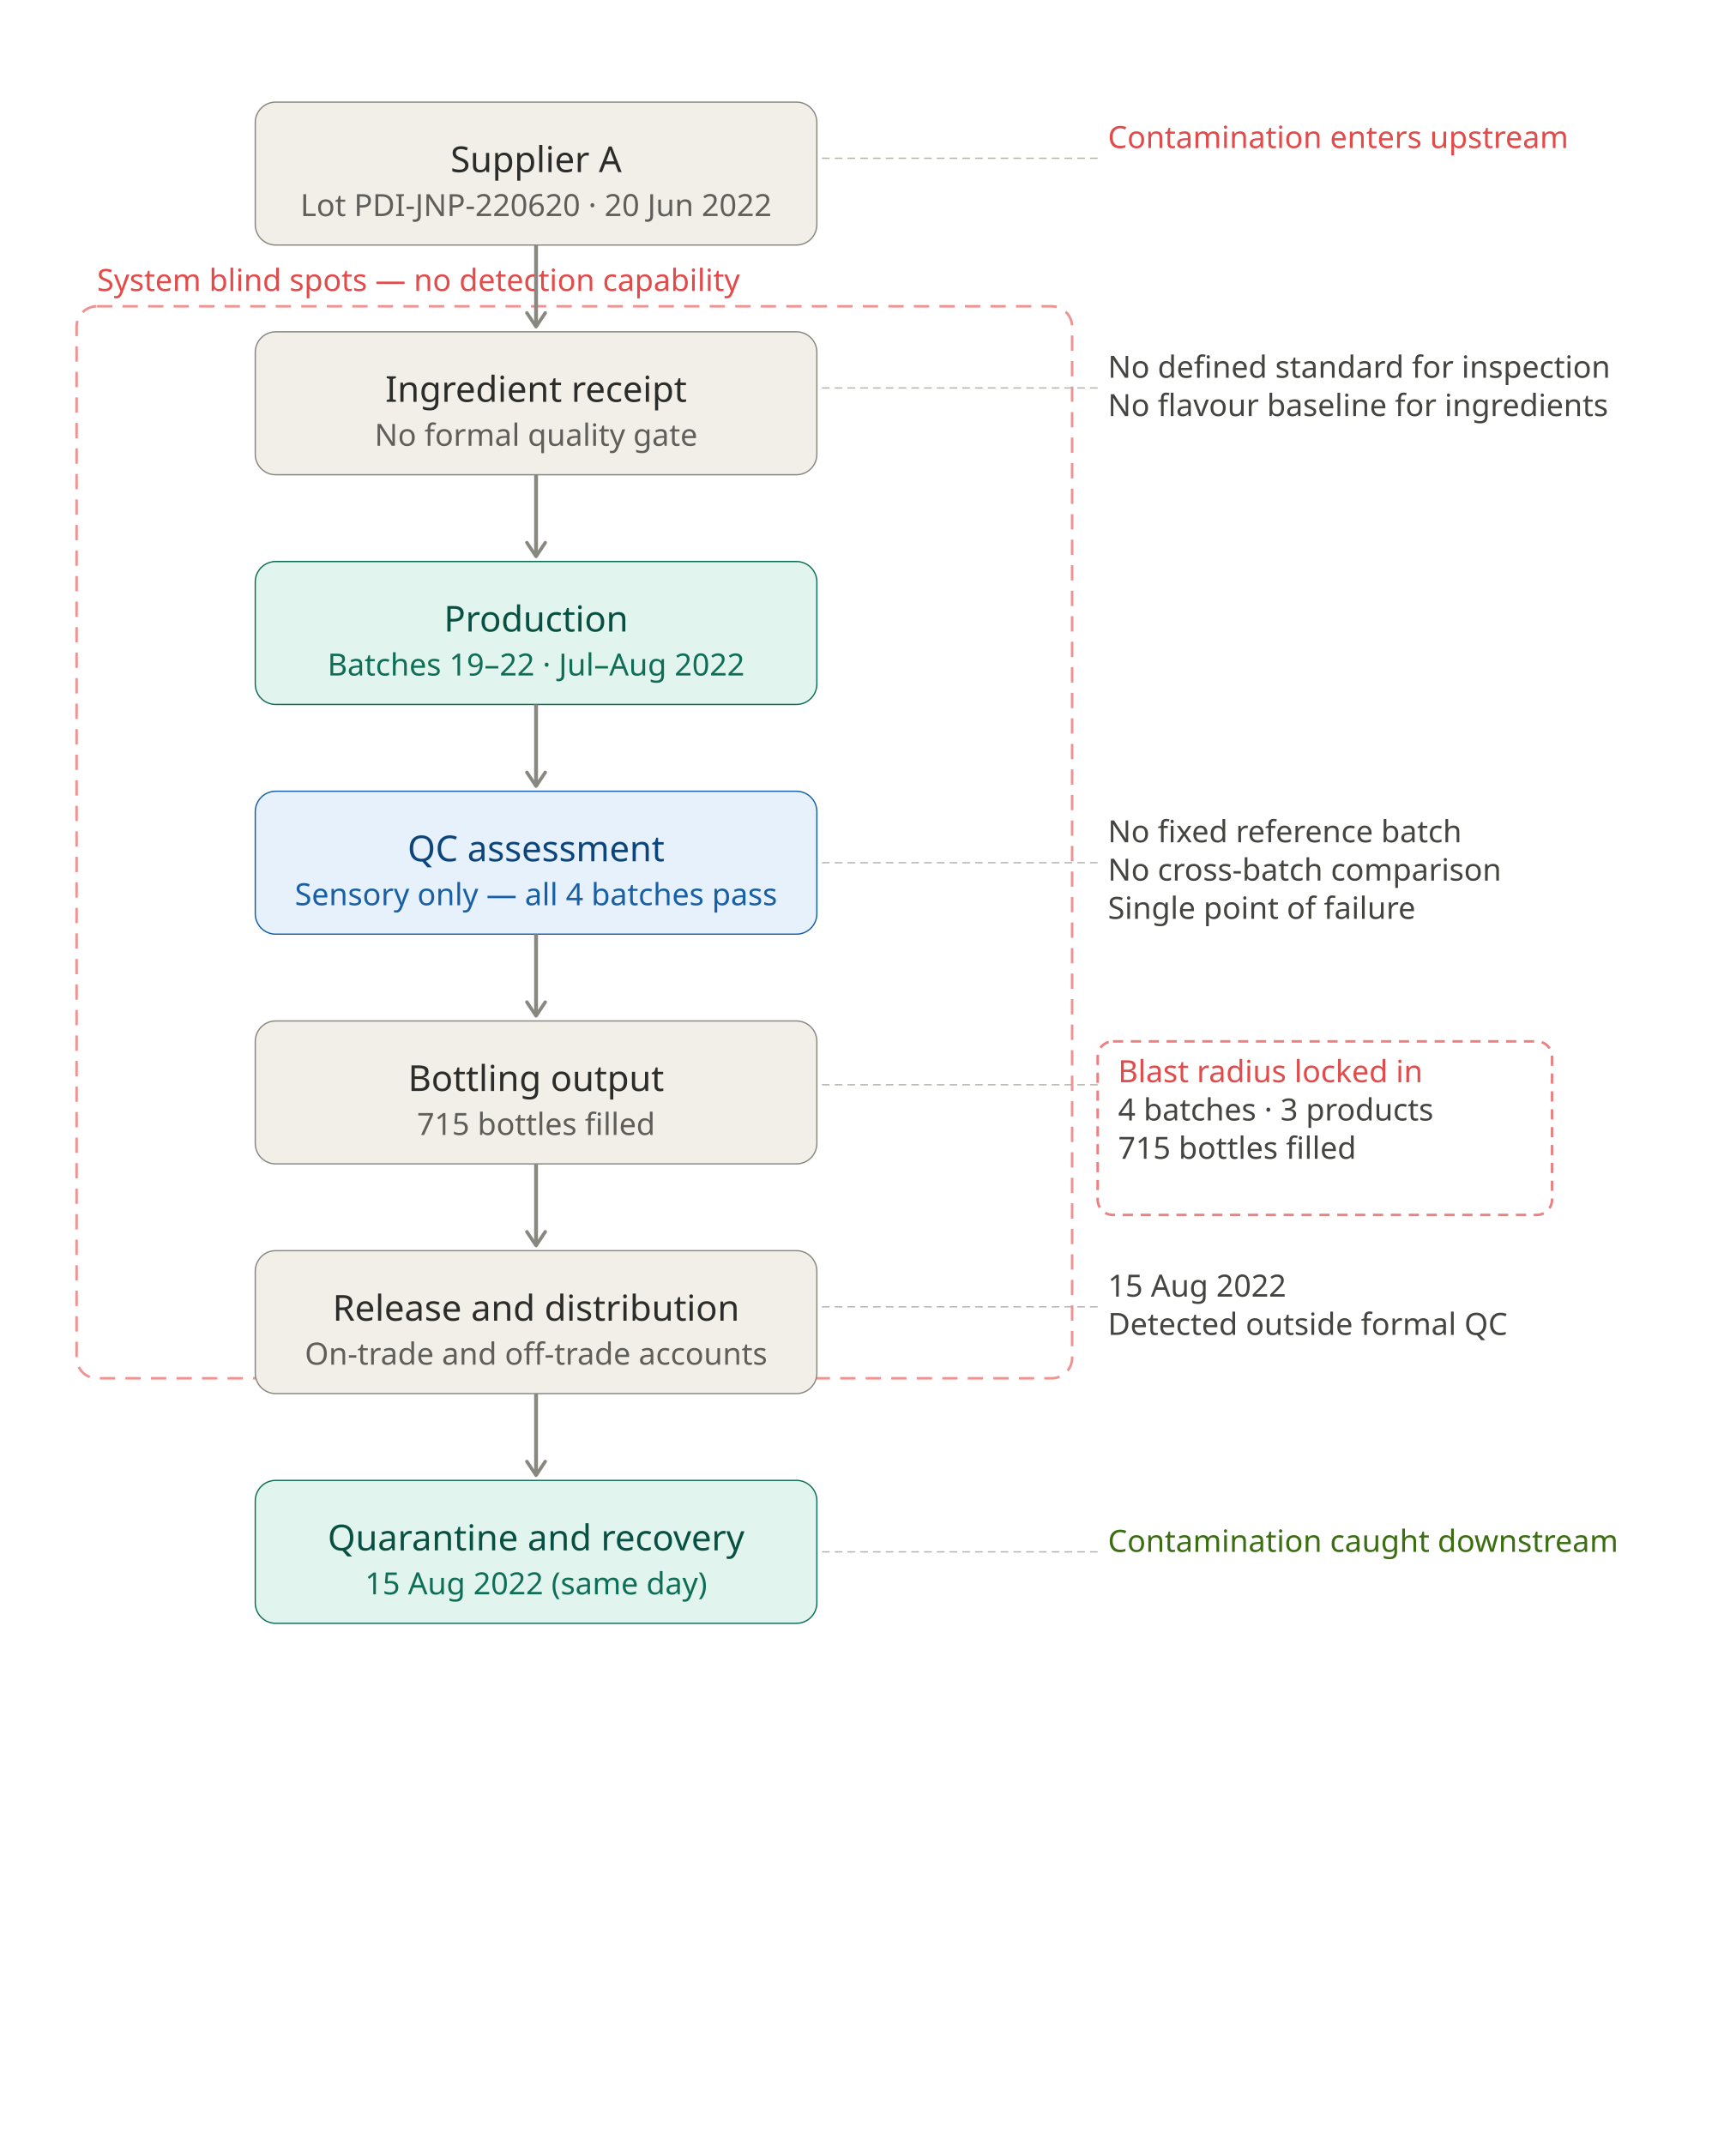
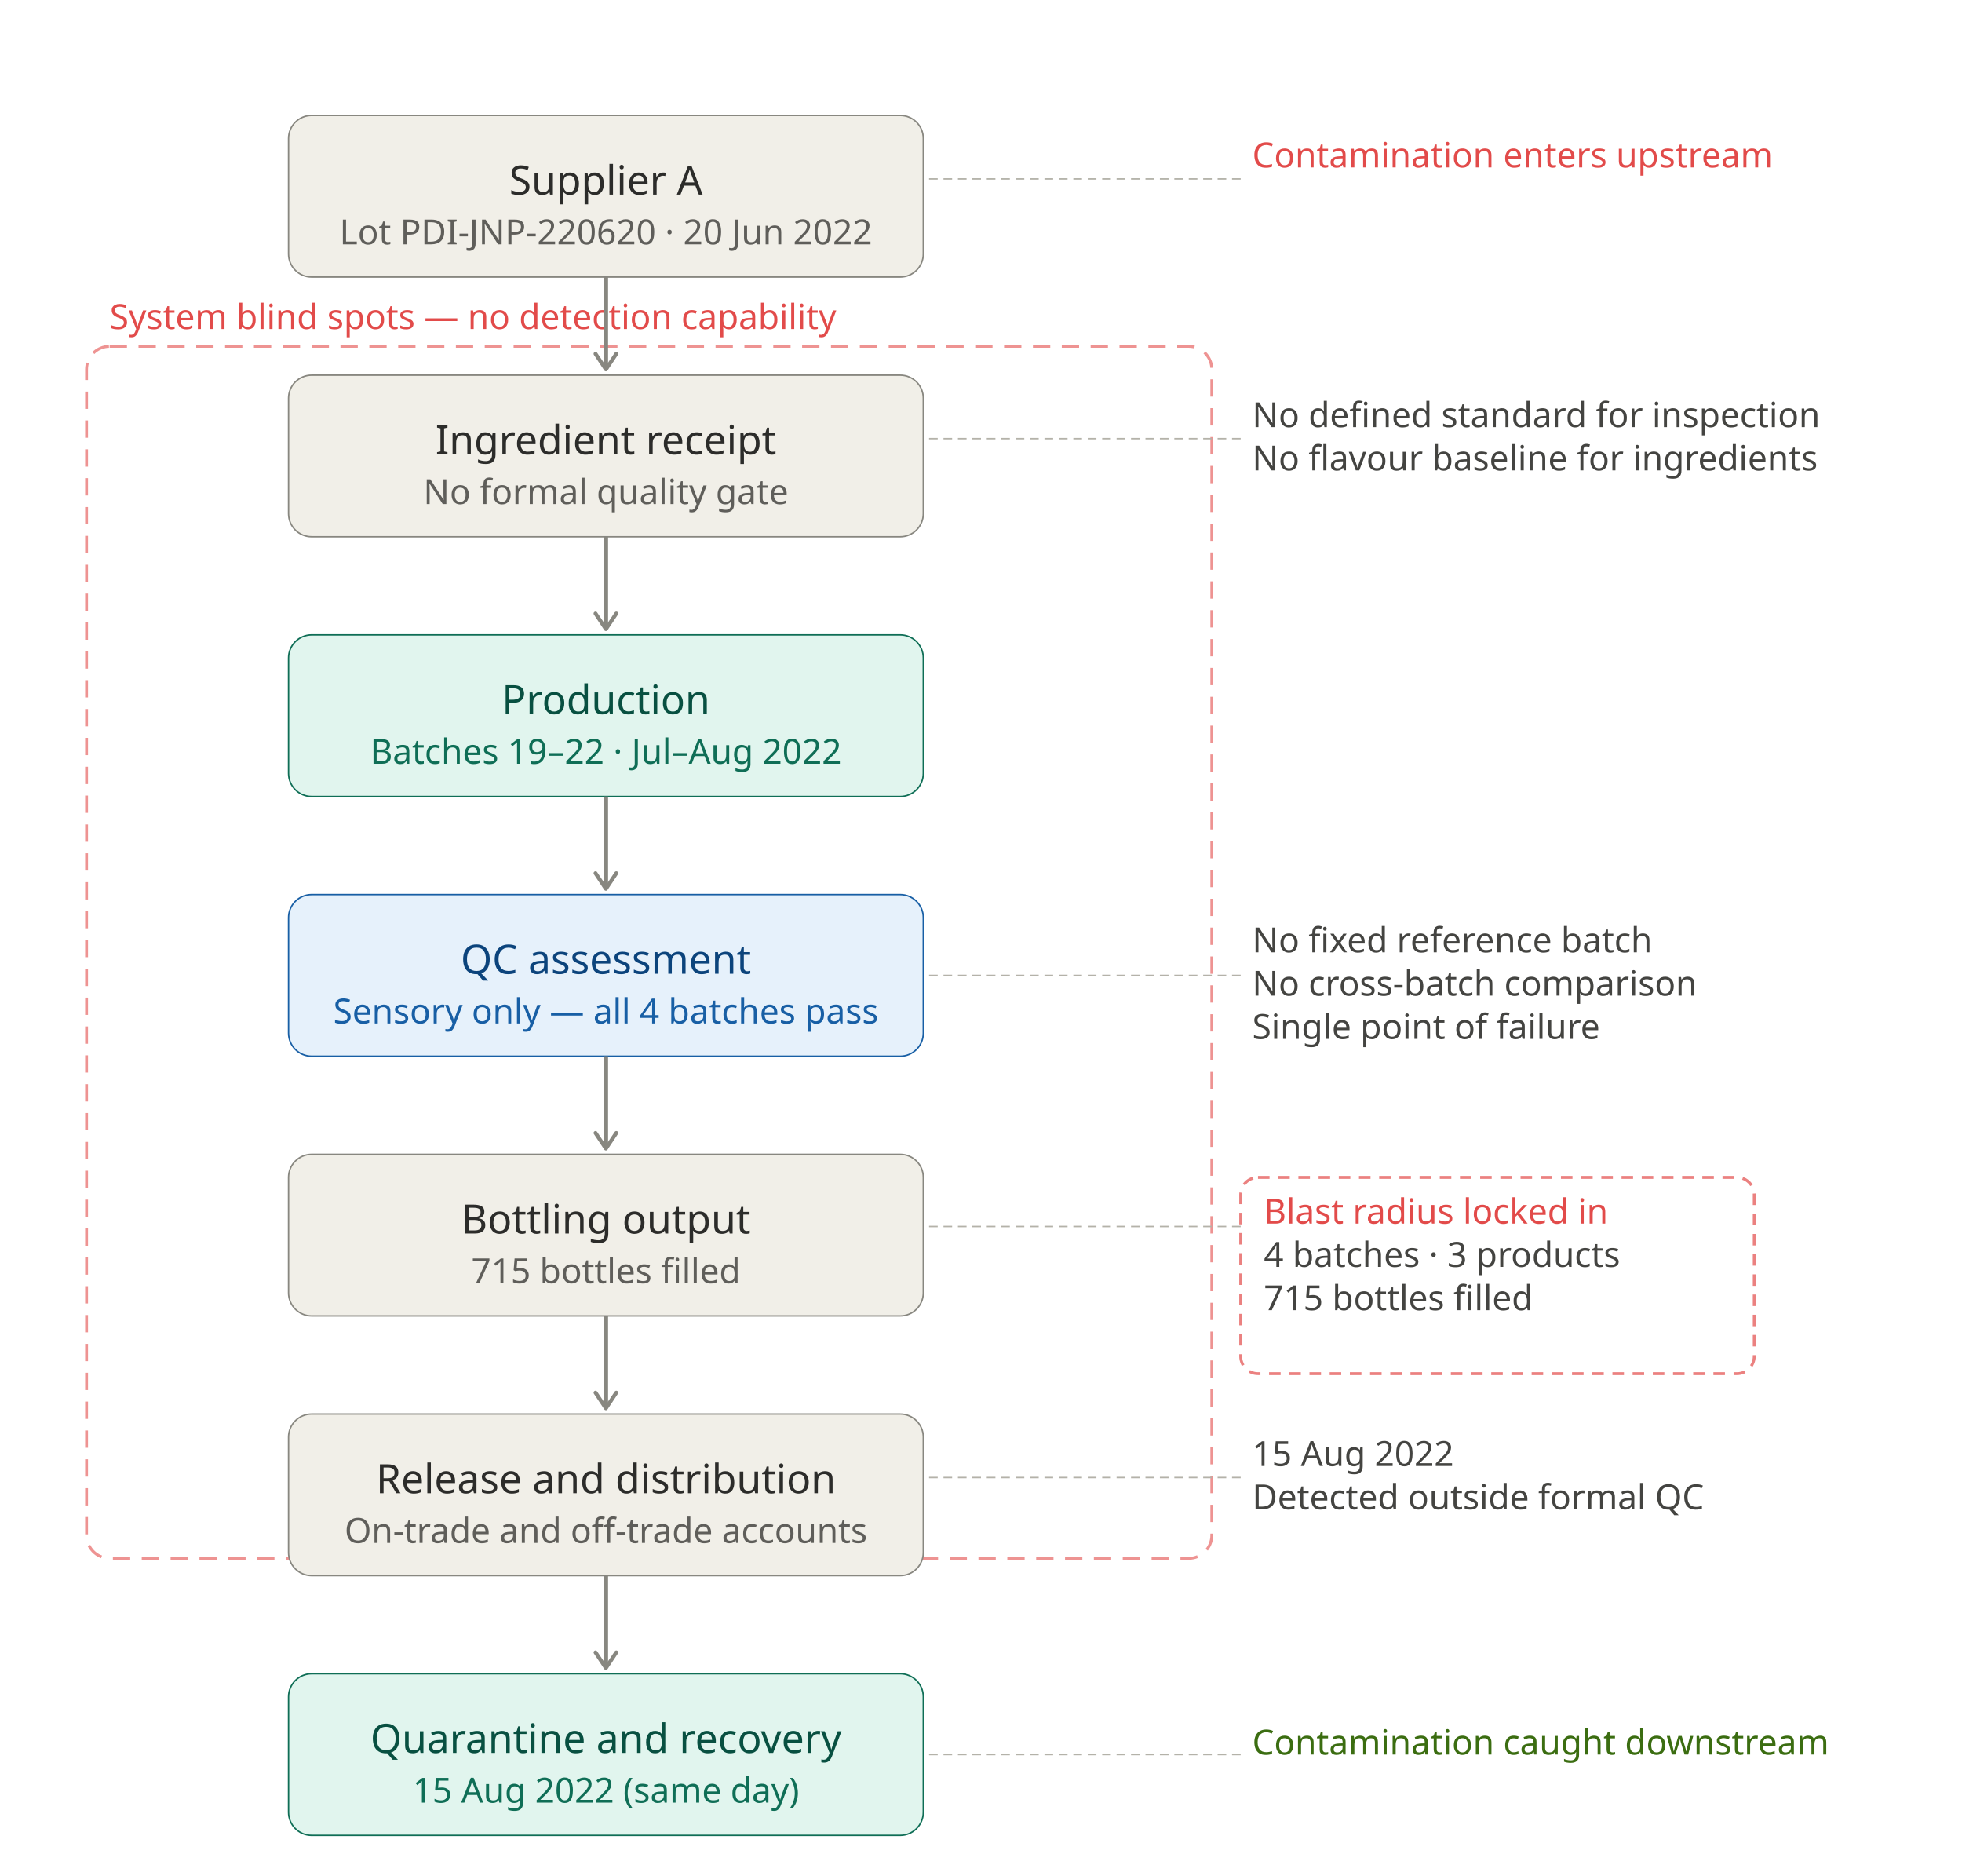
- <svg xmlns="http://www.w3.org/2000/svg" width="100%" viewBox="0 0 680 840" font-family="system-ui, sans-serif">
+ <svg xmlns="http://www.w3.org/2000/svg" width="100%" viewBox="0 0 680 650" font-family="system-ui, sans-serif">
  <defs>
    <marker id="arrow" viewBox="0 0 10 10" refX="8" refY="5" markerWidth="6" markerHeight="6" orient="auto-start-reverse">
      <path d="M2 1L8 5L2 9" fill="none" stroke="#888780" stroke-width="1.5" stroke-linecap="round" stroke-linejoin="round" />
    </marker>
  </defs>
  <rect x="30" y="120" width="390" height="420" rx="8" fill="none" stroke="#E24B4A" stroke-width="1" stroke-dasharray="6 4" opacity="0.6" />
  <text x="38" y="114" font-size="12" fill="#E24B4A">System blind spots — no detection capability</text>
  <rect x="100" y="40" width="220" height="56" rx="8" fill="#F1EFE8" stroke="#888780" stroke-width="0.5" />
  <text x="210" y="62" font-size="14" font-weight="500" text-anchor="middle" dominant-baseline="central" fill="#2C2C2A">Supplier A</text>
  <text x="210" y="80" font-size="12" text-anchor="middle" dominant-baseline="central" fill="#5F5E5A">Lot PDI-JNP-220620 · 20 Jun 2022</text>
  <line x1="322" y1="62" x2="430" y2="62" stroke="#B4B2A9" stroke-width="0.5" stroke-dasharray="3 2" />
  <text x="434" y="58" font-size="12" fill="#E24B4A">Contamination enters upstream</text>
  <line x1="210" y1="96" x2="210" y2="128" stroke="#888780" stroke-width="1.5" marker-end="url(#arrow)" />
  <rect x="100" y="130" width="220" height="56" rx="8" fill="#F1EFE8" stroke="#888780" stroke-width="0.5" />
  <text x="210" y="152" font-size="14" font-weight="500" text-anchor="middle" dominant-baseline="central" fill="#2C2C2A">Ingredient receipt</text>
  <text x="210" y="170" font-size="12" text-anchor="middle" dominant-baseline="central" fill="#5F5E5A">No formal quality gate</text>
  <line x1="322" y1="152" x2="430" y2="152" stroke="#B4B2A9" stroke-width="0.5" stroke-dasharray="3 2" />
  <text x="434" y="148" font-size="12" fill="#444441">No defined standard for inspection</text>
  <text x="434" y="163" font-size="12" fill="#444441">No flavour baseline for ingredients</text>
  <line x1="210" y1="186" x2="210" y2="218" stroke="#888780" stroke-width="1.5" marker-end="url(#arrow)" />
  <rect x="100" y="220" width="220" height="56" rx="8" fill="#E1F5EE" stroke="#0F6E56" stroke-width="0.5" />
  <text x="210" y="242" font-size="14" font-weight="500" text-anchor="middle" dominant-baseline="central" fill="#085041">Production</text>
  <text x="210" y="260" font-size="12" text-anchor="middle" dominant-baseline="central" fill="#0F6E56">Batches 19–22 · Jul–Aug 2022</text>
  <line x1="210" y1="276" x2="210" y2="308" stroke="#888780" stroke-width="1.5" marker-end="url(#arrow)" />
  <rect x="100" y="310" width="220" height="56" rx="8" fill="#E6F1FB" stroke="#185FA5" stroke-width="0.5" />
  <text x="210" y="332" font-size="14" font-weight="500" text-anchor="middle" dominant-baseline="central" fill="#0C447C">QC assessment</text>
  <text x="210" y="350" font-size="12" text-anchor="middle" dominant-baseline="central" fill="#185FA5">Sensory only — all 4 batches pass</text>
  <line x1="322" y1="338" x2="430" y2="338" stroke="#B4B2A9" stroke-width="0.5" stroke-dasharray="3 2" />
  <text x="434" y="330" font-size="12" fill="#444441">No fixed reference batch</text>
  <text x="434" y="345" font-size="12" fill="#444441">No cross-batch comparison</text>
  <text x="434" y="360" font-size="12" fill="#444441">Single point of failure</text>
  <line x1="210" y1="366" x2="210" y2="398" stroke="#888780" stroke-width="1.5" marker-end="url(#arrow)" />
  <rect x="100" y="400" width="220" height="56" rx="8" fill="#F1EFE8" stroke="#888780" stroke-width="0.5" />
  <text x="210" y="422" font-size="14" font-weight="500" text-anchor="middle" dominant-baseline="central" fill="#2C2C2A">Bottling output</text>
  <text x="210" y="440" font-size="12" text-anchor="middle" dominant-baseline="central" fill="#5F5E5A">715 bottles filled</text>
  <line x1="322" y1="425" x2="430" y2="425" stroke="#B4B2A9" stroke-width="0.5" stroke-dasharray="3 2" />
  <rect x="430" y="408" width="178" height="68" rx="6" fill="none" stroke="#E24B4A" stroke-width="1" stroke-dasharray="4 3" opacity="0.7" />
  <text x="438" y="424" font-size="12" fill="#E24B4A">Blast radius locked in</text>
  <text x="438" y="439" font-size="12" fill="#444441">4 batches · 3 products</text>
  <text x="438" y="454" font-size="12" fill="#444441">715 bottles filled</text>
  <line x1="210" y1="456" x2="210" y2="488" stroke="#888780" stroke-width="1.5" marker-end="url(#arrow)" />
  <rect x="100" y="490" width="220" height="56" rx="8" fill="#F1EFE8" stroke="#888780" stroke-width="0.5" />
  <text x="210" y="512" font-size="14" font-weight="500" text-anchor="middle" dominant-baseline="central" fill="#2C2C2A">Release and distribution</text>
  <text x="210" y="530" font-size="12" text-anchor="middle" dominant-baseline="central" fill="#5F5E5A">On-trade and off-trade accounts</text>
  <line x1="322" y1="512" x2="430" y2="512" stroke="#B4B2A9" stroke-width="0.5" stroke-dasharray="3 2" />
  <text x="434" y="508" font-size="12" fill="#444441">15 Aug 2022</text>
  <text x="434" y="523" font-size="12" fill="#444441">Detected outside formal QC</text>
  <line x1="210" y1="546" x2="210" y2="578" stroke="#888780" stroke-width="1.5" marker-end="url(#arrow)" />
  <rect x="100" y="580" width="220" height="56" rx="8" fill="#E1F5EE" stroke="#0F6E56" stroke-width="0.5" />
  <text x="210" y="602" font-size="14" font-weight="500" text-anchor="middle" dominant-baseline="central" fill="#085041">Quarantine and recovery</text>
  <text x="210" y="620" font-size="12" text-anchor="middle" dominant-baseline="central" fill="#0F6E56">15 Aug 2022 (same day)</text>
  <line x1="322" y1="608" x2="430" y2="608" stroke="#B4B2A9" stroke-width="0.5" stroke-dasharray="3 2" />
  <text x="434" y="608" font-size="12" fill="#3B6D11">Contamination caught downstream</text>
</svg>
